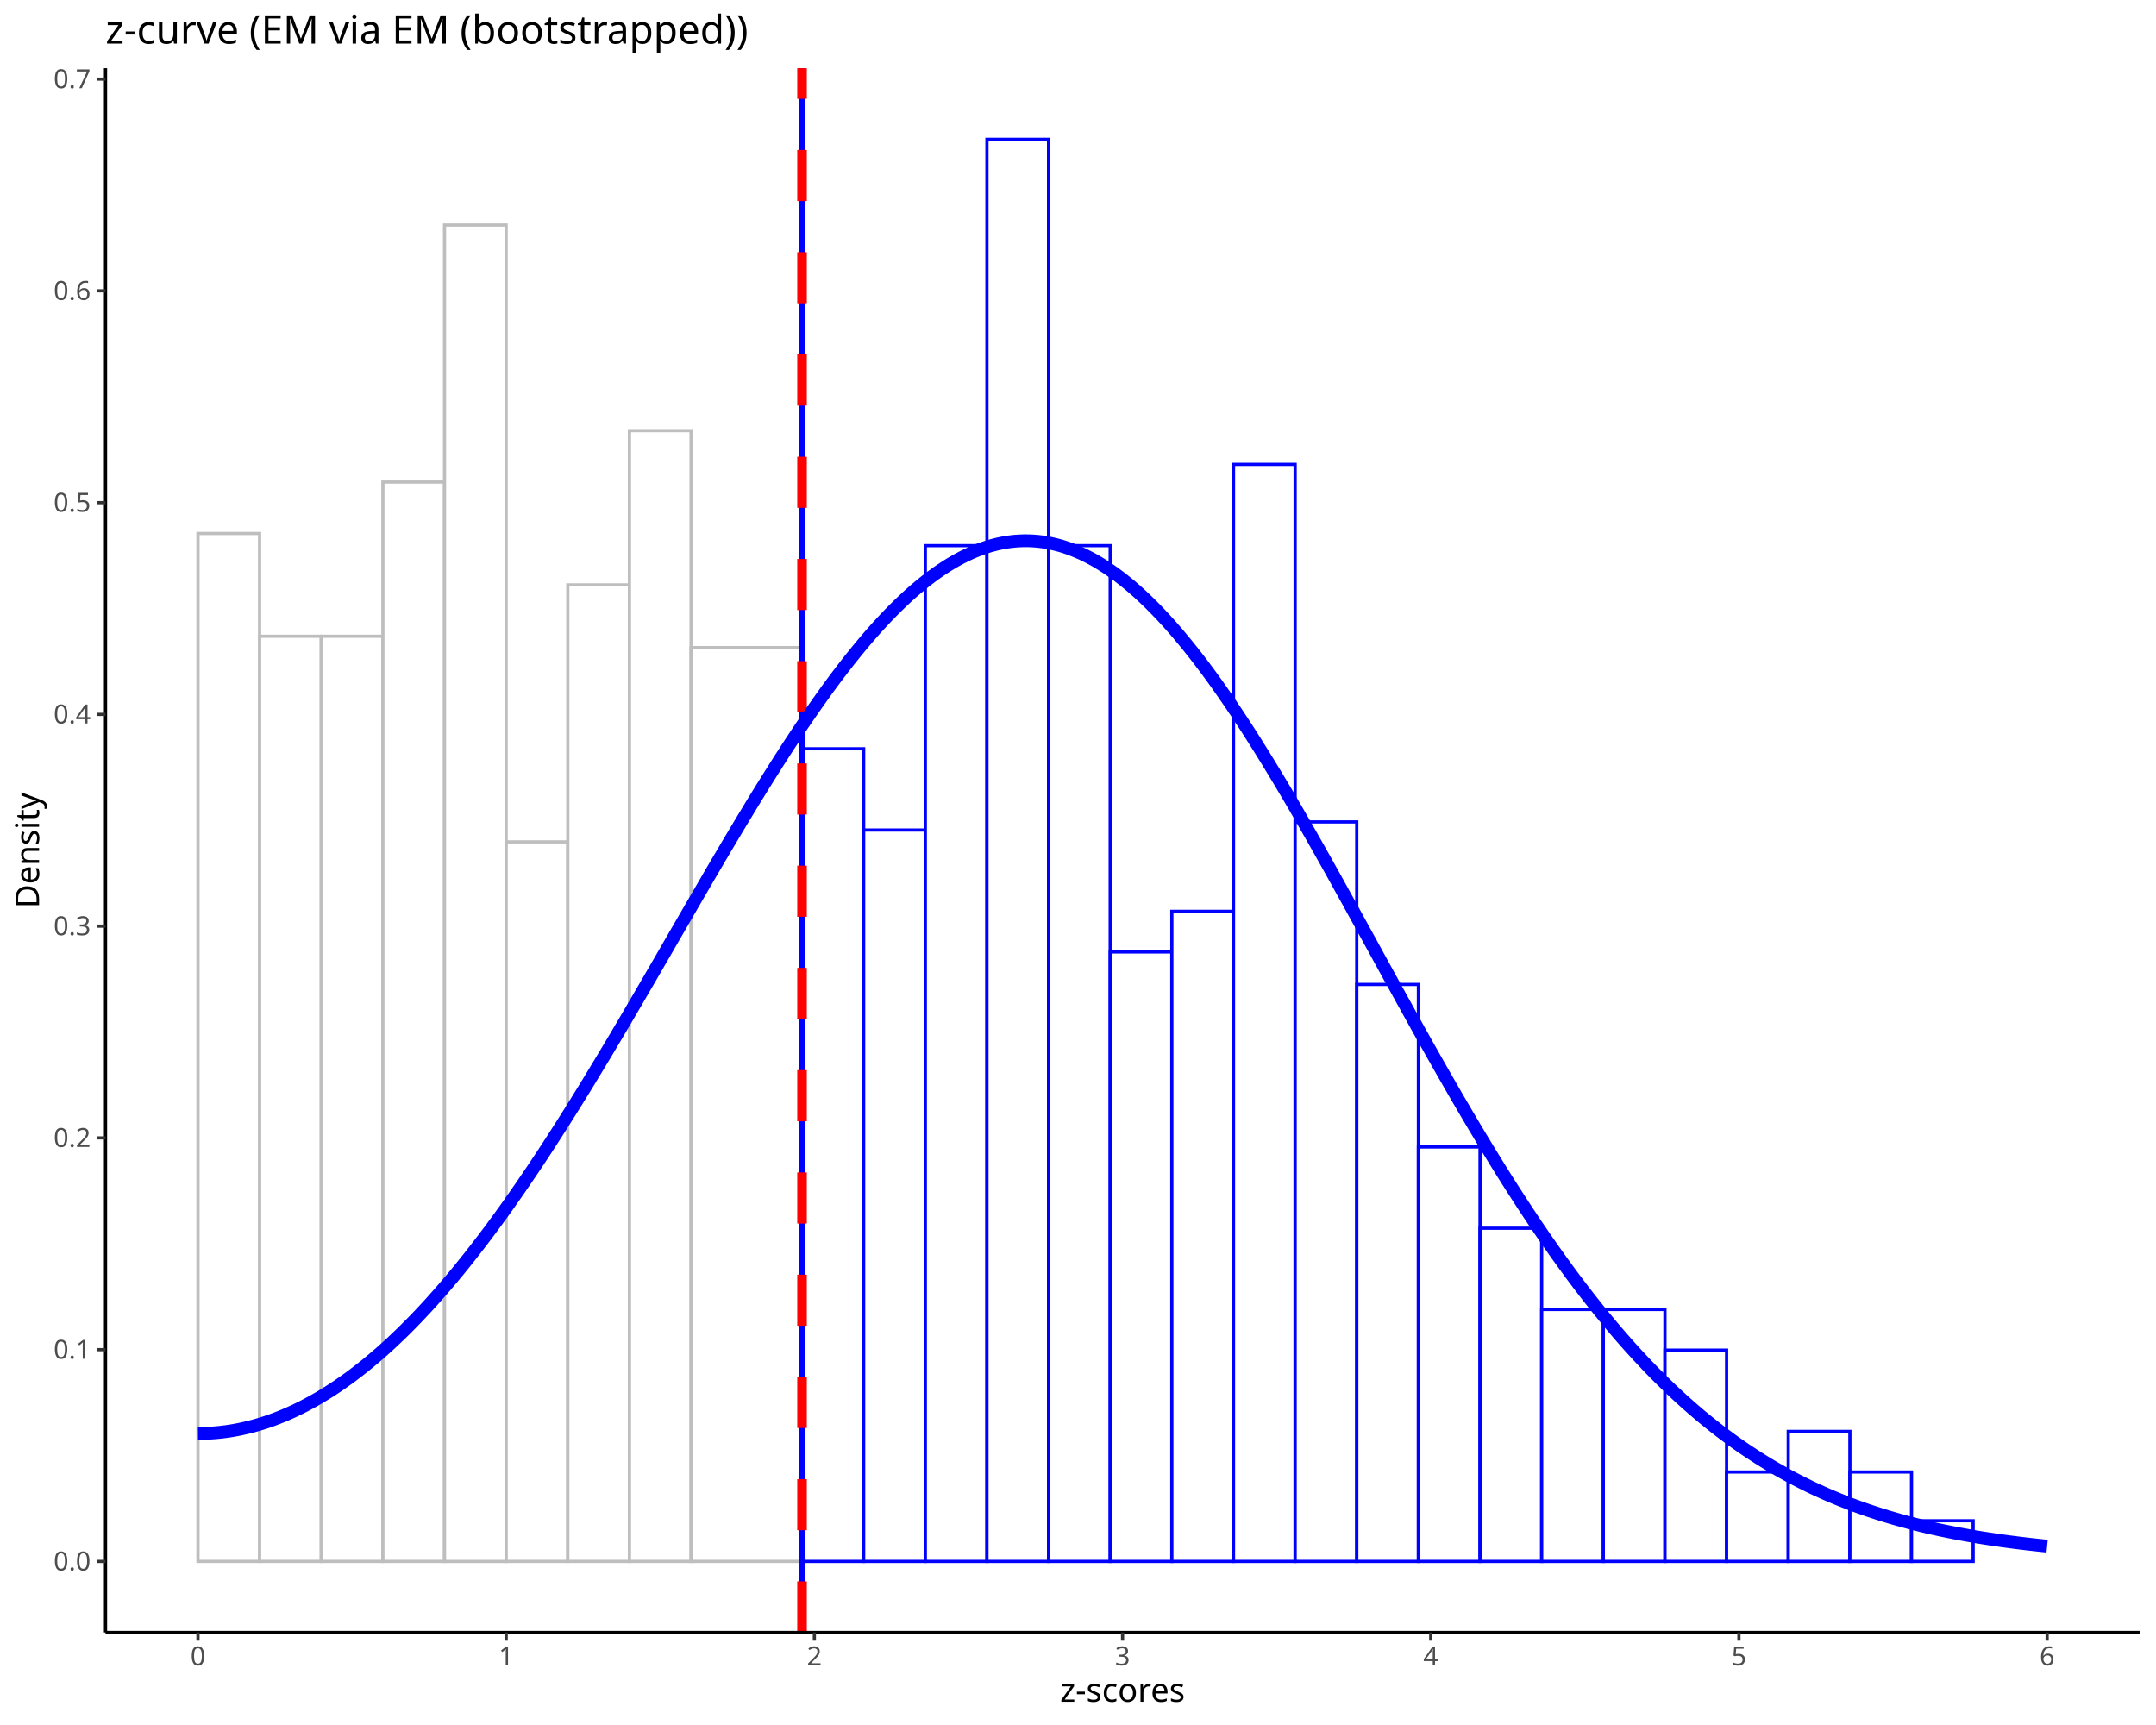
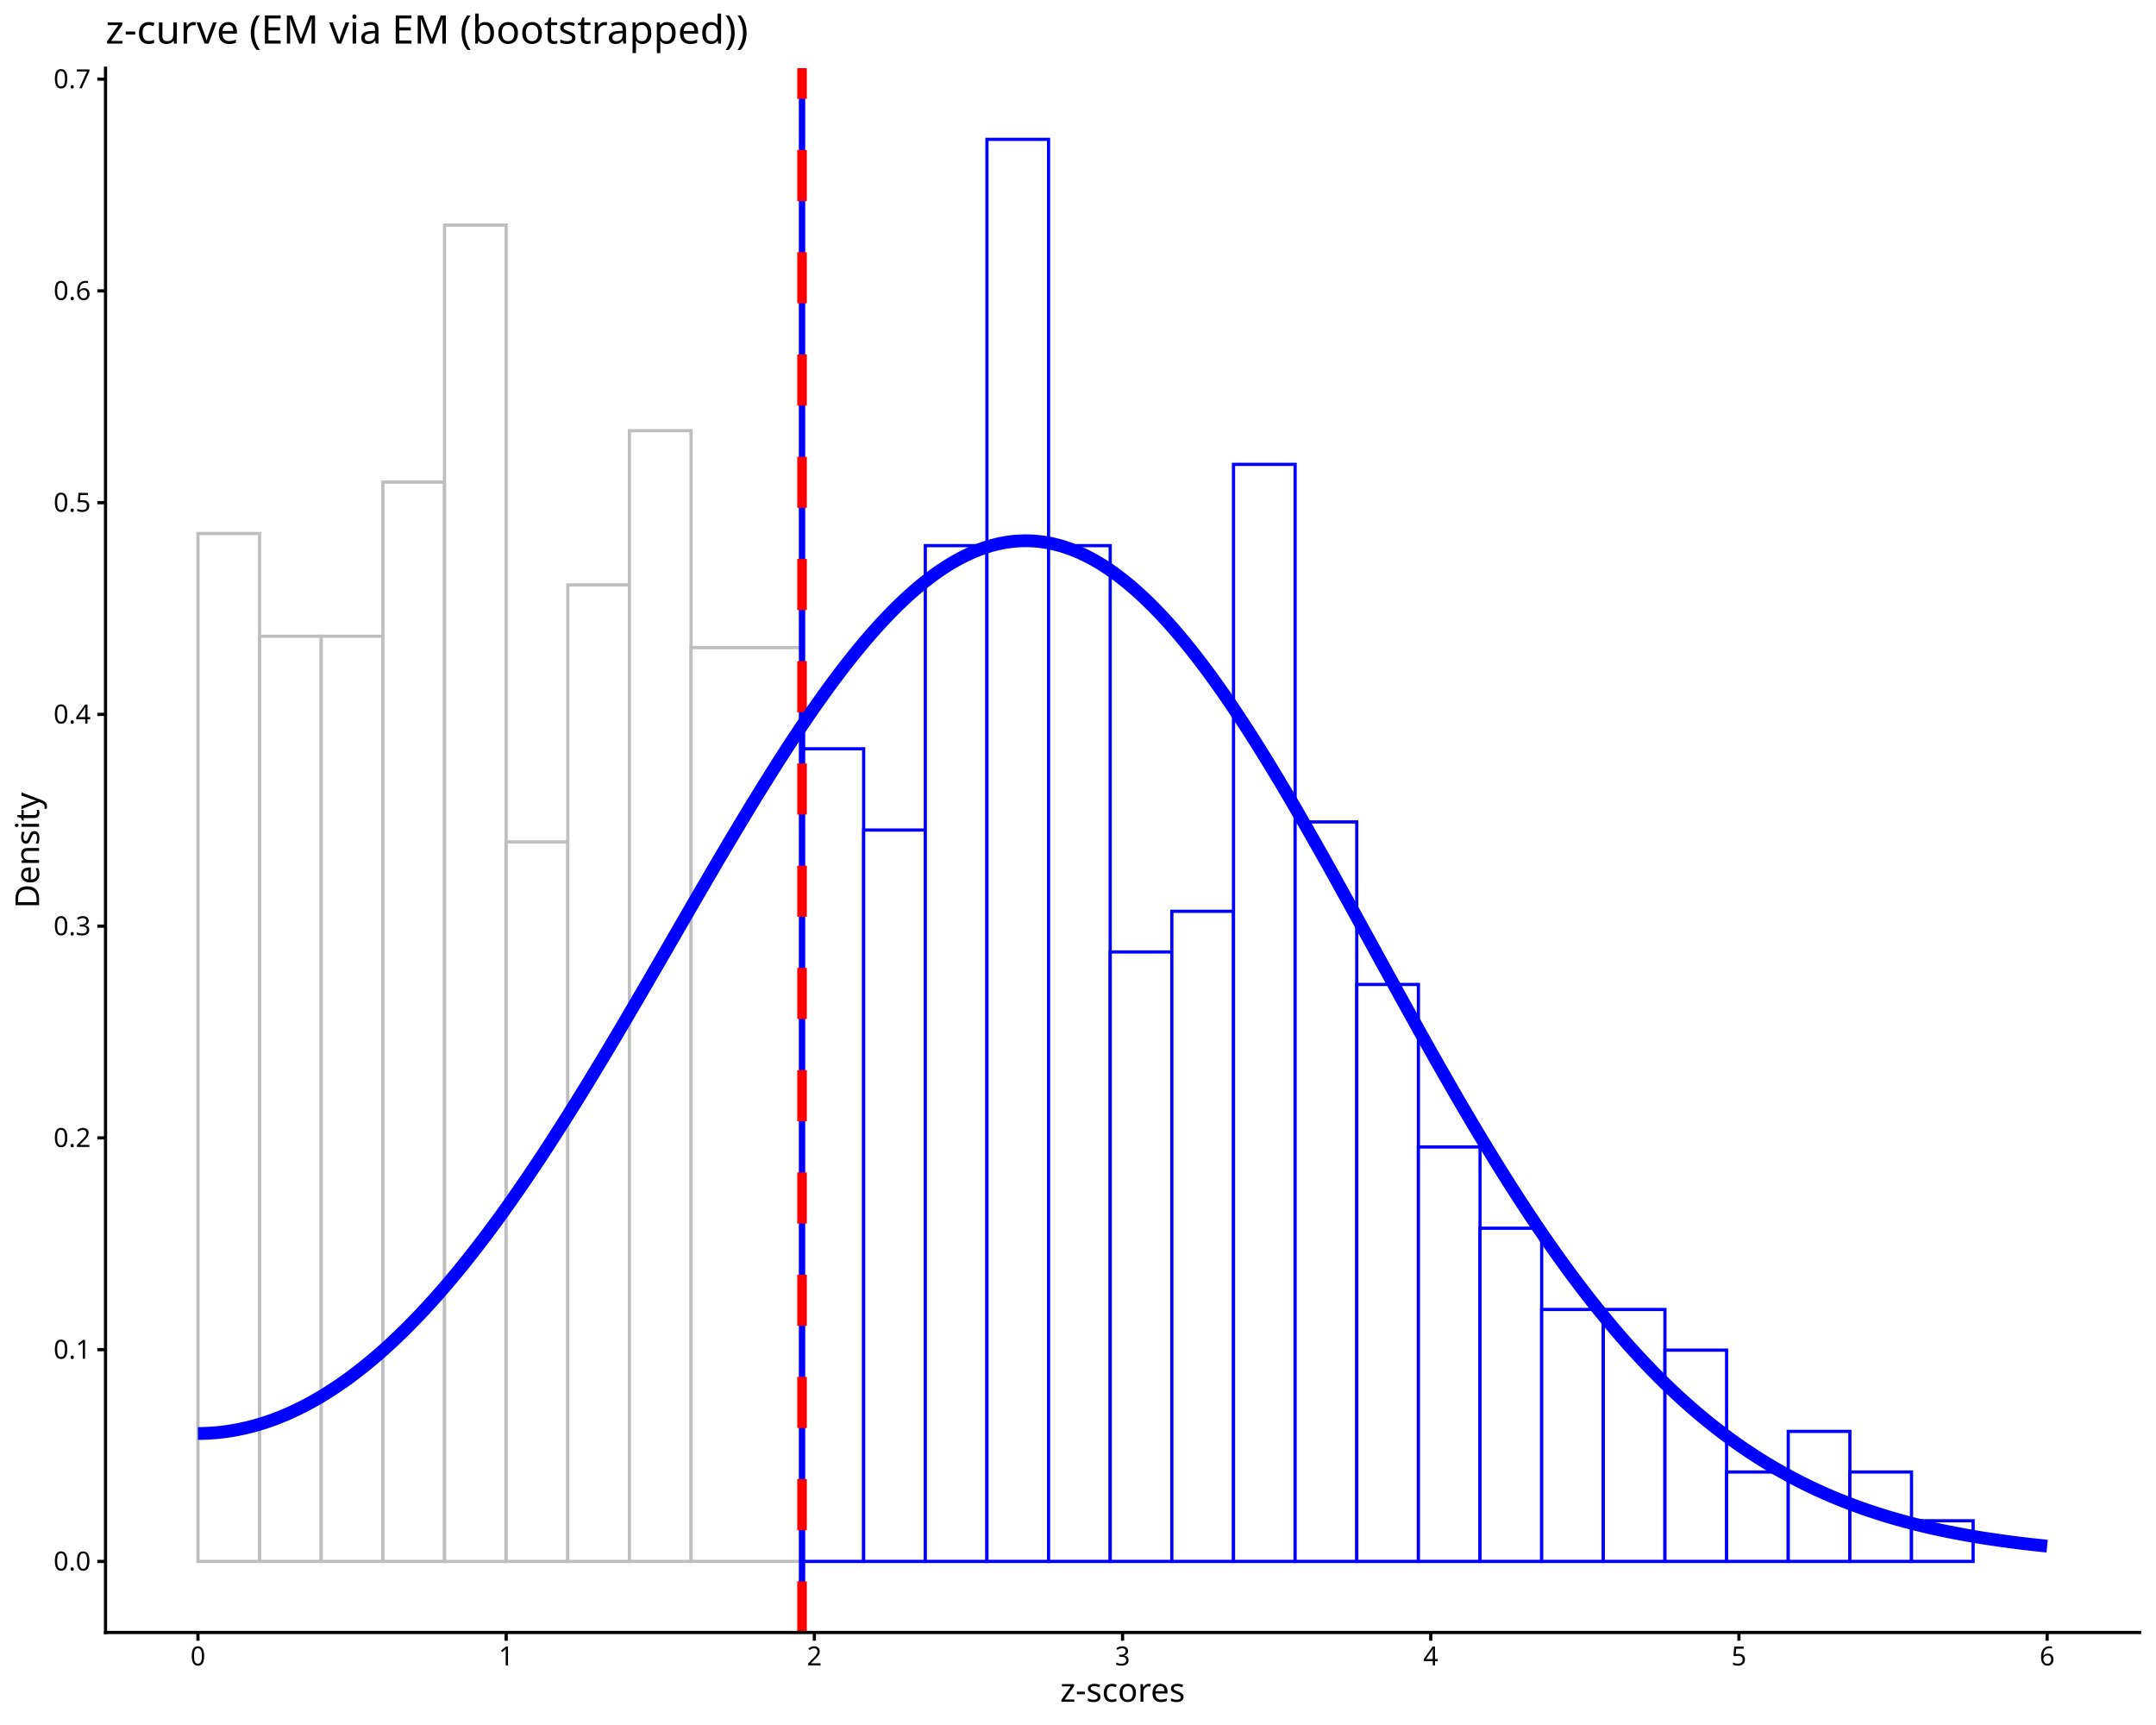
<svg xmlns="http://www.w3.org/2000/svg" class="svglite" data-engine-version="2.0" width="720.00pt" height="576.00pt" viewBox="0 0 720.00 576.00">
  <defs>
    <style type="text/css">
    .svglite line, .svglite polyline, .svglite polygon, .svglite path, .svglite rect, .svglite circle {
      fill: none;
      stroke: #000000;
      stroke-linecap: round;
      stroke-linejoin: round;
      stroke-miterlimit: 10.00;
    }
  </style>
  </defs>
  <rect width="100%" height="100%" style="stroke: none; fill: #FFFFFF;" />
  <defs>
    <clipPath id="cpMC4wMHw3MjAuMDB8MC4wMHw1NzYuMDA=">
      <rect x="0.00" y="0.00" width="720.00" height="576.00" />
    </clipPath>
  </defs>
  <g clip-path="url(#cpMC4wMHw3MjAuMDB8MC4wMHw1NzYuMDA=)">
    <rect x="0.00" y="0.00" width="720.00" height="576.00" style="stroke-width: 1.07; stroke: #FFFFFF; fill: #FFFFFF;" />
  </g>
  <defs>
    <clipPath id="cpMzUuMjR8NzE0LjUyfDIyLjc4fDU0NS4xMQ==">
      <rect x="35.24" y="22.78" width="679.28" height="522.33" />
    </clipPath>
  </defs>
  <g clip-path="url(#cpMzUuMjR8NzE0LjUyfDIyLjc4fDU0NS4xMQ==)">
    <rect x="35.24" y="22.78" width="679.28" height="522.33" style="stroke-width: 1.07; stroke: none; fill: #FFFFFF;" />
    <rect x="267.84" y="250.03" width="20.58" height="271.34" style="stroke-width: 1.07; stroke: #0000FF; stroke-linecap: butt; stroke-linejoin: miter; fill: #FFFFFF;" />
    <rect x="288.42" y="277.16" width="20.58" height="244.21" style="stroke-width: 1.07; stroke: #0000FF; stroke-linecap: butt; stroke-linejoin: miter; fill: #FFFFFF;" />
    <rect x="309.01" y="182.20" width="20.58" height="339.17" style="stroke-width: 1.07; stroke: #0000FF; stroke-linecap: butt; stroke-linejoin: miter; fill: #FFFFFF;" />
    <rect x="329.59" y="46.53" width="20.58" height="474.84" style="stroke-width: 1.07; stroke: #0000FF; stroke-linecap: butt; stroke-linejoin: miter; fill: #FFFFFF;" />
    <rect x="350.17" y="182.20" width="20.58" height="339.17" style="stroke-width: 1.07; stroke: #0000FF; stroke-linecap: butt; stroke-linejoin: miter; fill: #FFFFFF;" />
    <rect x="370.76" y="317.87" width="20.58" height="203.50" style="stroke-width: 1.07; stroke: #0000FF; stroke-linecap: butt; stroke-linejoin: miter; fill: #FFFFFF;" />
    <rect x="391.34" y="304.30" width="20.58" height="217.07" style="stroke-width: 1.07; stroke: #0000FF; stroke-linecap: butt; stroke-linejoin: miter; fill: #FFFFFF;" />
    <rect x="411.93" y="155.06" width="20.58" height="366.31" style="stroke-width: 1.07; stroke: #0000FF; stroke-linecap: butt; stroke-linejoin: miter; fill: #FFFFFF;" />
    <rect x="432.51" y="274.45" width="20.58" height="246.92" style="stroke-width: 1.07; stroke: #0000FF; stroke-linecap: butt; stroke-linejoin: miter; fill: #FFFFFF;" />
    <rect x="453.10" y="328.72" width="20.58" height="192.65" style="stroke-width: 1.07; stroke: #0000FF; stroke-linecap: butt; stroke-linejoin: miter; fill: #FFFFFF;" />
    <rect x="473.68" y="382.99" width="20.58" height="138.38" style="stroke-width: 1.07; stroke: #0000FF; stroke-linecap: butt; stroke-linejoin: miter; fill: #FFFFFF;" />
    <rect x="494.26" y="410.12" width="20.58" height="111.25" style="stroke-width: 1.07; stroke: #0000FF; stroke-linecap: butt; stroke-linejoin: miter; fill: #FFFFFF;" />
    <rect x="514.85" y="437.25" width="20.58" height="84.12" style="stroke-width: 1.07; stroke: #0000FF; stroke-linecap: butt; stroke-linejoin: miter; fill: #FFFFFF;" />
    <rect x="535.43" y="437.25" width="20.58" height="84.12" style="stroke-width: 1.07; stroke: #0000FF; stroke-linecap: butt; stroke-linejoin: miter; fill: #FFFFFF;" />
    <rect x="556.02" y="450.82" width="20.58" height="70.55" style="stroke-width: 1.07; stroke: #0000FF; stroke-linecap: butt; stroke-linejoin: miter; fill: #FFFFFF;" />
    <rect x="576.60" y="491.52" width="20.58" height="29.85" style="stroke-width: 1.07; stroke: #0000FF; stroke-linecap: butt; stroke-linejoin: miter; fill: #FFFFFF;" />
    <rect x="597.19" y="477.96" width="20.58" height="43.41" style="stroke-width: 1.07; stroke: #0000FF; stroke-linecap: butt; stroke-linejoin: miter; fill: #FFFFFF;" />
    <rect x="617.77" y="491.52" width="20.58" height="29.85" style="stroke-width: 1.07; stroke: #0000FF; stroke-linecap: butt; stroke-linejoin: miter; fill: #FFFFFF;" />
    <rect x="638.35" y="507.80" width="20.58" height="13.57" style="stroke-width: 1.07; stroke: #0000FF; stroke-linecap: butt; stroke-linejoin: miter; fill: #FFFFFF;" />
    <rect x="658.94" y="521.37" width="24.70" height="0.00" style="stroke-width: 1.07; stroke: #0000FF; stroke-linecap: butt; stroke-linejoin: miter; fill: #FFFFFF;" />
    <rect x="66.11" y="178.14" width="20.58" height="343.23" style="stroke-width: 1.07; stroke: #BEBEBE; stroke-linecap: butt; stroke-linejoin: miter; fill: #FFFFFF;" />
    <rect x="86.70" y="212.46" width="20.58" height="308.91" style="stroke-width: 1.07; stroke: #BEBEBE; stroke-linecap: butt; stroke-linejoin: miter; fill: #FFFFFF;" />
    <rect x="107.28" y="212.46" width="20.58" height="308.91" style="stroke-width: 1.07; stroke: #BEBEBE; stroke-linecap: butt; stroke-linejoin: miter; fill: #FFFFFF;" />
    <rect x="127.87" y="160.97" width="20.58" height="360.40" style="stroke-width: 1.07; stroke: #BEBEBE; stroke-linecap: butt; stroke-linejoin: miter; fill: #FFFFFF;" />
    <rect x="148.45" y="75.17" width="20.58" height="446.21" style="stroke-width: 1.07; stroke: #BEBEBE; stroke-linecap: butt; stroke-linejoin: miter; fill: #FFFFFF;" />
    <rect x="169.04" y="281.11" width="20.58" height="240.26" style="stroke-width: 1.07; stroke: #BEBEBE; stroke-linecap: butt; stroke-linejoin: miter; fill: #FFFFFF;" />
    <rect x="189.62" y="195.30" width="20.58" height="326.07" style="stroke-width: 1.07; stroke: #BEBEBE; stroke-linecap: butt; stroke-linejoin: miter; fill: #FFFFFF;" />
    <rect x="210.20" y="143.81" width="20.58" height="377.56" style="stroke-width: 1.07; stroke: #BEBEBE; stroke-linecap: butt; stroke-linejoin: miter; fill: #FFFFFF;" />
    <rect x="230.79" y="216.24" width="37.05" height="305.13" style="stroke-width: 1.07; stroke: #BEBEBE; stroke-linecap: butt; stroke-linejoin: miter; fill: #FFFFFF;" />
    <line x1="267.84" y1="545.11" x2="267.84" y2="22.78" style="stroke-width: 2.13; stroke: #0000FF; stroke-linecap: butt;" />
    <line x1="267.84" y1="545.11" x2="267.84" y2="22.78" style="stroke-width: 3.20; stroke: #FF0000; stroke-dasharray: 17.07,17.07; stroke-linecap: butt;" />
    <polyline points="66.11,478.66 67.14,478.65 68.17,478.62 69.20,478.59 70.23,478.53 71.26,478.46 72.29,478.38 73.32,478.28 74.35,478.16 75.38,478.03 76.41,477.88 77.44,477.72 78.47,477.54 79.49,477.35 80.52,477.14 81.55,476.91 82.58,476.67 83.61,476.42 84.64,476.15 85.67,475.86 86.70,475.56 87.73,475.24 88.76,474.91 89.79,474.56 90.82,474.20 91.85,473.82 92.87,473.42 93.90,473.01 94.93,472.59 95.96,472.15 96.99,471.69 98.02,471.22 99.05,470.73 100.08,470.23 101.11,469.71 102.14,469.18 103.17,468.63 104.20,468.07 105.22,467.49 106.25,466.90 107.28,466.29 108.31,465.66 109.34,465.02 110.37,464.37 111.40,463.70 112.43,463.02 113.46,462.32 114.49,461.60 115.52,460.87 116.55,460.13 117.58,459.37 118.60,458.59 119.63,457.80 120.66,457.00 121.69,456.18 122.72,455.34 123.75,454.49 124.78,453.63 125.81,452.75 126.84,451.86 127.87,450.95 128.90,450.03 129.93,449.09 130.96,448.14 131.98,447.17 133.01,446.19 134.04,445.20 135.07,444.19 136.10,443.16 137.13,442.13 138.16,441.07 139.19,440.01 140.22,438.93 141.25,437.83 142.28,436.73 143.31,435.61 144.34,434.47 145.36,433.32 146.39,432.16 147.42,430.98 148.45,429.80 149.48,428.59 150.51,427.38 151.54,426.15 152.57,424.91 153.60,423.65 154.63,422.38 155.66,421.10 156.69,419.81 157.71,418.50 158.74,417.19 159.77,415.85 160.80,414.51 161.83,413.16 162.86,411.79 163.89,410.41 164.92,409.02 165.95,407.62 166.98,406.20 168.01,404.78 169.04,403.34 170.07,401.89 171.09,400.43 172.12,398.96 173.15,397.48 174.18,395.99 175.21,394.48 176.24,392.97 177.27,391.45 178.30,389.92 179.33,388.37 180.36,386.82 181.39,385.26 182.42,383.69 183.45,382.11 184.47,380.52 185.50,378.92 186.53,377.31 187.56,375.70 188.59,374.07 189.62,372.44 190.65,370.80 191.68,369.15 192.71,367.50 193.74,365.83 194.77,364.16 195.80,362.48 196.83,360.80 197.85,359.11 198.88,357.41 199.91,355.71 200.94,354.00 201.97,352.29 203.00,350.57 204.03,348.84 205.06,347.11 206.09,345.37 207.12,343.63 208.15,341.89 209.18,340.14 210.20,338.39 211.23,336.63 212.26,334.87 213.29,333.11 214.32,331.34 215.35,329.57 216.38,327.80 217.41,326.03 218.44,324.25 219.47,322.48 220.50,320.70 221.53,318.92 222.56,317.14 223.58,315.36 224.61,313.58 225.64,311.80 226.67,310.02 227.70,308.24 228.73,306.46 229.76,304.68 230.79,302.90 231.82,301.13 232.85,299.35 233.88,297.58 234.91,295.81 235.94,294.05 236.96,292.28 237.99,290.52 239.02,288.77 240.05,287.01 241.08,285.27 242.11,283.52 243.14,281.78 244.17,280.05 245.20,278.32 246.23,276.60 247.26,274.88 248.29,273.17 249.32,271.47 250.34,269.77 251.37,268.08 252.40,266.40 253.43,264.73 254.46,263.06 255.49,261.40 256.52,259.76 257.55,258.12 258.58,256.49 259.61,254.86 260.64,253.25 261.67,251.65 262.69,250.06 263.72,248.48 264.75,246.92 265.78,245.36 266.81,243.81 267.84,242.28 268.87,240.76 269.90,239.25 270.93,237.76 271.96,236.28 272.99,234.81 274.02,233.36 275.05,231.92 276.07,230.49 277.10,229.08 278.13,227.68 279.16,226.30 280.19,224.94 281.22,223.59 282.25,222.26 283.28,220.94 284.31,219.64 285.34,218.36 286.37,217.09 287.40,215.84 288.43,214.61 289.45,213.40 290.48,212.21 291.51,211.03 292.54,209.87 293.57,208.74 294.60,207.62 295.63,206.52 296.66,205.44 297.69,204.38 298.72,203.34 299.75,202.32 300.78,201.33 301.81,200.35 302.83,199.39 303.86,198.46 304.89,197.55 305.92,196.66 306.95,195.79 307.98,194.94 309.01,194.12 310.04,193.32 311.07,192.54 312.10,191.78 313.13,191.05 314.16,190.34 315.18,189.66 316.21,189.00 317.24,188.36 318.27,187.75 319.30,187.16 320.33,186.59 321.36,186.05 322.39,185.54 323.42,185.05 324.45,184.58 325.48,184.14 326.51,183.72 327.54,183.33 328.56,182.97 329.59,182.63 330.62,182.31 331.65,182.03 332.68,181.76 333.71,181.53 334.74,181.31 335.77,181.13 336.80,180.97 337.83,180.84 338.86,180.73 339.89,180.65 340.92,180.60 341.94,180.57 342.97,180.57 344.00,180.59 345.03,180.64 346.06,180.72 347.09,180.82 348.12,180.95 349.15,181.11 350.18,181.29 351.21,181.50 352.24,181.74 353.27,182.00 354.30,182.28 355.32,182.60 356.35,182.94 357.38,183.30 358.41,183.70 359.44,184.12 360.47,184.56 361.50,185.03 362.53,185.52 363.56,186.05 364.59,186.59 365.62,187.16 366.65,187.76 367.67,188.38 368.70,189.03 369.73,189.70 370.76,190.40 371.79,191.12 372.82,191.87 373.85,192.64 374.88,193.44 375.91,194.26 376.94,195.10 377.97,195.97 379.00,196.86 380.03,197.77 381.05,198.71 382.08,199.67 383.11,200.65 384.14,201.66 385.17,202.69 386.20,203.74 387.23,204.81 388.26,205.90 389.29,207.02 390.32,208.15 391.35,209.31 392.38,210.49 393.41,211.69 394.43,212.91 395.46,214.15 396.49,215.41 397.52,216.69 398.55,217.99 399.58,219.30 400.61,220.64 401.64,221.99 402.67,223.36 403.70,224.75 404.73,226.16 405.76,227.59 406.79,229.03 407.81,230.49 408.84,231.96 409.87,233.46 410.90,234.96 411.93,236.49 412.96,238.02 413.99,239.58 415.02,241.14 416.05,242.72 417.08,244.32 418.11,245.93 419.14,247.55 420.16,249.18 421.19,250.83 422.22,252.49 423.25,254.16 424.28,255.85 425.31,257.54 426.34,259.25 427.37,260.96 428.40,262.69 429.43,264.43 430.46,266.17 431.49,267.93 432.52,269.69 433.54,271.46 434.57,273.24 435.60,275.03 436.63,276.83 437.66,278.63 438.69,280.44 439.72,282.26 440.75,284.08 441.78,285.91 442.81,287.74 443.84,289.58 444.87,291.42 445.90,293.27 446.92,295.12 447.95,296.98 448.98,298.84 450.01,300.70 451.04,302.57 452.07,304.43 453.10,306.30 454.13,308.17 455.16,310.05 456.19,311.92 457.22,313.80 458.25,315.67 459.28,317.55 460.30,319.42 461.33,321.30 462.36,323.17 463.39,325.05 464.42,326.92 465.45,328.79 466.48,330.66 467.51,332.52 468.54,334.39 469.57,336.25 470.60,338.11 471.63,339.96 472.65,341.81 473.68,343.66 474.71,345.50 475.74,347.34 476.77,349.18 477.80,351.00 478.83,352.83 479.86,354.65 480.89,356.46 481.92,358.26 482.95,360.06 483.98,361.86 485.01,363.65 486.03,365.43 487.06,367.20 488.09,368.96 489.12,370.72 490.15,372.47 491.18,374.21 492.21,375.95 493.24,377.67 494.27,379.39 495.30,381.10 496.33,382.80 497.36,384.49 498.39,386.17 499.41,387.84 500.44,389.50 501.47,391.16 502.50,392.80 503.53,394.43 504.56,396.05 505.59,397.66 506.62,399.26 507.65,400.85 508.68,402.43 509.71,404.00 510.74,405.56 511.77,407.10 512.79,408.64 513.82,410.16 514.85,411.67 515.88,413.17 516.91,414.66 517.94,416.13 518.97,417.60 520.00,419.05 521.03,420.49 522.06,421.92 523.09,423.33 524.12,424.74 525.14,426.13 526.17,427.50 527.20,428.87 528.23,430.22 529.26,431.56 530.29,432.89 531.32,434.21 532.35,435.51 533.38,436.80 534.41,438.08 535.44,439.34 536.47,440.59 537.50,441.83 538.52,443.06 539.55,444.27 540.58,445.47 541.61,446.66 542.64,447.83 543.67,449.00 544.70,450.14 545.73,451.28 546.76,452.40 547.79,453.51 548.82,454.61 549.85,455.70 550.88,456.77 551.90,457.83 552.93,458.87 553.96,459.91 554.99,460.93 556.02,461.94 557.05,462.93 558.08,463.92 559.11,464.89 560.14,465.85 561.17,466.79 562.20,467.73 563.23,468.65 564.26,469.56 565.28,470.46 566.31,471.34 567.34,472.22 568.37,473.08 569.40,473.93 570.43,474.77 571.46,475.59 572.49,476.41 573.52,477.21 574.55,478.01 575.58,478.79 576.61,479.55 577.63,480.31 578.66,481.06 579.69,481.80 580.72,482.52 581.75,483.24 582.78,483.94 583.81,484.63 584.84,485.31 585.87,485.98 586.90,486.65 587.93,487.30 588.96,487.94 589.99,488.57 591.01,489.19 592.04,489.80 593.07,490.40 594.10,490.99 595.13,491.57 596.16,492.14 597.19,492.71 598.22,493.26 599.25,493.80 600.28,494.34 601.31,494.86 602.34,495.38 603.37,495.89 604.39,496.39 605.42,496.88 606.45,497.36 607.48,497.83 608.51,498.30 609.54,498.76 610.57,499.21 611.60,499.65 612.63,500.08 613.66,500.51 614.69,500.92 615.72,501.33 616.75,501.74 617.77,502.13 618.80,502.52 619.83,502.90 620.86,503.28 621.89,503.64 622.92,504.00 623.95,504.36 624.98,504.70 626.01,505.04 627.04,505.38 628.07,505.70 629.10,506.02 630.12,506.34 631.15,506.65 632.18,506.95 633.21,507.25 634.24,507.54 635.27,507.82 636.30,508.10 637.33,508.37 638.36,508.64 639.39,508.91 640.42,509.16 641.45,509.42 642.48,509.66 643.50,509.91 644.53,510.14 645.56,510.38 646.59,510.60 647.62,510.83 648.65,511.05 649.68,511.26 650.71,511.47 651.74,511.67 652.77,511.88 653.80,512.07 654.83,512.27 655.86,512.45 656.88,512.64 657.91,512.82 658.94,513.00 659.97,513.17 661.00,513.34 662.03,513.51 663.06,513.67 664.09,513.83 665.12,513.98 666.15,514.13 667.18,514.28 668.21,514.43 669.24,514.57 670.26,514.71 671.29,514.85 672.32,514.98 673.35,515.11 674.38,515.24 675.41,515.36 676.44,515.49 677.47,515.61 678.50,515.72 679.53,515.84 680.56,515.95 681.59,516.06 682.61,516.17 683.64,516.27 " style="stroke-width: 4.27; stroke: #0000FF; stroke-linecap: butt;" />
  </g>
  <g clip-path="url(#cpMC4wMHw3MjAuMDB8MC4wMHw1NzYuMDA=)">
-     <polyline points="35.24,545.11 35.24,22.78 " style="stroke-width: 1.07; stroke-linecap: butt;" />
-     <text x="30.31" y="524.40" text-anchor="end" style="font-size: 8.80px; fill: #4D4D4D; font-family: sans;" textLength="12.23px" lengthAdjust="spacingAndGlyphs">0.0</text>
-     <text x="30.31" y="453.69" text-anchor="end" style="font-size: 8.80px; fill: #4D4D4D; font-family: sans;" textLength="12.23px" lengthAdjust="spacingAndGlyphs">0.1</text>
-     <text x="30.31" y="382.99" text-anchor="end" style="font-size: 8.80px; fill: #4D4D4D; font-family: sans;" textLength="12.23px" lengthAdjust="spacingAndGlyphs">0.2</text>
-     <text x="30.31" y="312.28" text-anchor="end" style="font-size: 8.80px; fill: #4D4D4D; font-family: sans;" textLength="12.23px" lengthAdjust="spacingAndGlyphs">0.3</text>
-     <text x="30.31" y="241.57" text-anchor="end" style="font-size: 8.80px; fill: #4D4D4D; font-family: sans;" textLength="12.23px" lengthAdjust="spacingAndGlyphs">0.4</text>
-     <text x="30.31" y="170.87" text-anchor="end" style="font-size: 8.80px; fill: #4D4D4D; font-family: sans;" textLength="12.23px" lengthAdjust="spacingAndGlyphs">0.5</text>
-     <text x="30.31" y="100.16" text-anchor="end" style="font-size: 8.80px; fill: #4D4D4D; font-family: sans;" textLength="12.23px" lengthAdjust="spacingAndGlyphs">0.6</text>
-     <text x="30.31" y="29.45" text-anchor="end" style="font-size: 8.80px; fill: #4D4D4D; font-family: sans;" textLength="12.23px" lengthAdjust="spacingAndGlyphs">0.7</text>
-     <polyline points="32.50,521.37 35.24,521.37 " style="stroke-width: 1.07; stroke: #333333; stroke-linecap: butt;" />
-     <polyline points="32.50,450.66 35.24,450.66 " style="stroke-width: 1.07; stroke: #333333; stroke-linecap: butt;" />
-     <polyline points="32.50,379.96 35.24,379.96 " style="stroke-width: 1.07; stroke: #333333; stroke-linecap: butt;" />
-     <polyline points="32.50,309.25 35.24,309.25 " style="stroke-width: 1.07; stroke: #333333; stroke-linecap: butt;" />
-     <polyline points="32.50,238.54 35.24,238.54 " style="stroke-width: 1.07; stroke: #333333; stroke-linecap: butt;" />
-     <polyline points="32.50,167.84 35.24,167.84 " style="stroke-width: 1.07; stroke: #333333; stroke-linecap: butt;" />
-     <polyline points="32.50,97.13 35.24,97.13 " style="stroke-width: 1.07; stroke: #333333; stroke-linecap: butt;" />
-     <polyline points="32.50,26.43 35.24,26.43 " style="stroke-width: 1.07; stroke: #333333; stroke-linecap: butt;" />
-     <polyline points="35.24,545.11 714.52,545.11 " style="stroke-width: 1.07; stroke-linecap: butt;" />
-     <polyline points="66.11,547.85 66.11,545.11 " style="stroke-width: 1.07; stroke: #333333; stroke-linecap: butt;" />
-     <polyline points="169.04,547.85 169.04,545.11 " style="stroke-width: 1.07; stroke: #333333; stroke-linecap: butt;" />
-     <polyline points="271.96,547.85 271.96,545.11 " style="stroke-width: 1.07; stroke: #333333; stroke-linecap: butt;" />
-     <polyline points="374.88,547.85 374.88,545.11 " style="stroke-width: 1.07; stroke: #333333; stroke-linecap: butt;" />
-     <polyline points="477.80,547.85 477.80,545.11 " style="stroke-width: 1.07; stroke: #333333; stroke-linecap: butt;" />
-     <polyline points="580.72,547.85 580.72,545.11 " style="stroke-width: 1.07; stroke: #333333; stroke-linecap: butt;" />
-     <polyline points="683.64,547.85 683.64,545.11 " style="stroke-width: 1.07; stroke: #333333; stroke-linecap: butt;" />
-     <text x="66.11" y="556.10" text-anchor="middle" style="font-size: 8.80px; fill: #4D4D4D; font-family: sans;" textLength="4.89px" lengthAdjust="spacingAndGlyphs">0</text>
-     <text x="169.04" y="556.10" text-anchor="middle" style="font-size: 8.80px; fill: #4D4D4D; font-family: sans;" textLength="4.89px" lengthAdjust="spacingAndGlyphs">1</text>
-     <text x="271.96" y="556.10" text-anchor="middle" style="font-size: 8.80px; fill: #4D4D4D; font-family: sans;" textLength="4.89px" lengthAdjust="spacingAndGlyphs">2</text>
-     <text x="374.88" y="556.10" text-anchor="middle" style="font-size: 8.80px; fill: #4D4D4D; font-family: sans;" textLength="4.89px" lengthAdjust="spacingAndGlyphs">3</text>
-     <text x="477.80" y="556.10" text-anchor="middle" style="font-size: 8.80px; fill: #4D4D4D; font-family: sans;" textLength="4.89px" lengthAdjust="spacingAndGlyphs">4</text>
-     <text x="580.72" y="556.10" text-anchor="middle" style="font-size: 8.80px; fill: #4D4D4D; font-family: sans;" textLength="4.89px" lengthAdjust="spacingAndGlyphs">5</text>
-     <text x="683.64" y="556.10" text-anchor="middle" style="font-size: 8.80px; fill: #4D4D4D; font-family: sans;" textLength="4.89px" lengthAdjust="spacingAndGlyphs">6</text>
+     <polyline points="35.24,545.11 35.24,22.78 " style="stroke-width: 1.07; stroke-linecap: square;" />
+     <text x="30.31" y="524.40" text-anchor="end" style="font-size: 8.80px; font-family: sans;" textLength="12.23px" lengthAdjust="spacingAndGlyphs">0.0</text>
+     <text x="30.31" y="453.69" text-anchor="end" style="font-size: 8.80px; font-family: sans;" textLength="12.23px" lengthAdjust="spacingAndGlyphs">0.1</text>
+     <text x="30.31" y="382.99" text-anchor="end" style="font-size: 8.80px; font-family: sans;" textLength="12.23px" lengthAdjust="spacingAndGlyphs">0.2</text>
+     <text x="30.31" y="312.28" text-anchor="end" style="font-size: 8.80px; font-family: sans;" textLength="12.23px" lengthAdjust="spacingAndGlyphs">0.3</text>
+     <text x="30.31" y="241.57" text-anchor="end" style="font-size: 8.80px; font-family: sans;" textLength="12.23px" lengthAdjust="spacingAndGlyphs">0.4</text>
+     <text x="30.31" y="170.87" text-anchor="end" style="font-size: 8.80px; font-family: sans;" textLength="12.23px" lengthAdjust="spacingAndGlyphs">0.5</text>
+     <text x="30.31" y="100.16" text-anchor="end" style="font-size: 8.80px; font-family: sans;" textLength="12.23px" lengthAdjust="spacingAndGlyphs">0.6</text>
+     <text x="30.31" y="29.45" text-anchor="end" style="font-size: 8.80px; font-family: sans;" textLength="12.23px" lengthAdjust="spacingAndGlyphs">0.7</text>
+     <polyline points="32.50,521.37 35.24,521.37 " style="stroke-width: 1.07; stroke-linecap: butt;" />
+     <polyline points="32.50,450.66 35.24,450.66 " style="stroke-width: 1.07; stroke-linecap: butt;" />
+     <polyline points="32.50,379.96 35.24,379.96 " style="stroke-width: 1.07; stroke-linecap: butt;" />
+     <polyline points="32.50,309.25 35.24,309.25 " style="stroke-width: 1.07; stroke-linecap: butt;" />
+     <polyline points="32.50,238.54 35.24,238.54 " style="stroke-width: 1.07; stroke-linecap: butt;" />
+     <polyline points="32.50,167.84 35.24,167.84 " style="stroke-width: 1.07; stroke-linecap: butt;" />
+     <polyline points="32.50,97.13 35.24,97.13 " style="stroke-width: 1.07; stroke-linecap: butt;" />
+     <polyline points="32.50,26.43 35.24,26.43 " style="stroke-width: 1.07; stroke-linecap: butt;" />
+     <polyline points="35.24,545.11 714.52,545.11 " style="stroke-width: 1.07; stroke-linecap: square;" />
+     <polyline points="66.11,547.85 66.11,545.11 " style="stroke-width: 1.07; stroke-linecap: butt;" />
+     <polyline points="169.04,547.85 169.04,545.11 " style="stroke-width: 1.07; stroke-linecap: butt;" />
+     <polyline points="271.96,547.85 271.96,545.11 " style="stroke-width: 1.07; stroke-linecap: butt;" />
+     <polyline points="374.88,547.85 374.88,545.11 " style="stroke-width: 1.07; stroke-linecap: butt;" />
+     <polyline points="477.80,547.85 477.80,545.11 " style="stroke-width: 1.07; stroke-linecap: butt;" />
+     <polyline points="580.72,547.85 580.72,545.11 " style="stroke-width: 1.07; stroke-linecap: butt;" />
+     <polyline points="683.64,547.85 683.64,545.11 " style="stroke-width: 1.07; stroke-linecap: butt;" />
+     <text x="66.11" y="556.10" text-anchor="middle" style="font-size: 8.80px; font-family: sans;" textLength="4.89px" lengthAdjust="spacingAndGlyphs">0</text>
+     <text x="169.04" y="556.10" text-anchor="middle" style="font-size: 8.80px; font-family: sans;" textLength="4.89px" lengthAdjust="spacingAndGlyphs">1</text>
+     <text x="271.96" y="556.10" text-anchor="middle" style="font-size: 8.80px; font-family: sans;" textLength="4.89px" lengthAdjust="spacingAndGlyphs">2</text>
+     <text x="374.88" y="556.10" text-anchor="middle" style="font-size: 8.80px; font-family: sans;" textLength="4.89px" lengthAdjust="spacingAndGlyphs">3</text>
+     <text x="477.80" y="556.10" text-anchor="middle" style="font-size: 8.80px; font-family: sans;" textLength="4.89px" lengthAdjust="spacingAndGlyphs">4</text>
+     <text x="580.72" y="556.10" text-anchor="middle" style="font-size: 8.80px; font-family: sans;" textLength="4.89px" lengthAdjust="spacingAndGlyphs">5</text>
+     <text x="683.64" y="556.10" text-anchor="middle" style="font-size: 8.80px; font-family: sans;" textLength="4.89px" lengthAdjust="spacingAndGlyphs">6</text>
    <text x="374.88" y="568.24" text-anchor="middle" style="font-size: 11.00px; font-family: sans;" textLength="41.58px" lengthAdjust="spacingAndGlyphs">z-scores</text>
    <text transform="translate(13.05,283.95) rotate(-90)" text-anchor="middle" style="font-size: 11.00px; font-family: sans;" textLength="36.69px" lengthAdjust="spacingAndGlyphs">Density</text>
    <text x="35.24" y="14.56" style="font-size: 13.20px; font-family: sans;" textLength="209.10px" lengthAdjust="spacingAndGlyphs">z-curve (EM via EM (bootstrapped))</text>
  </g>
</svg>
